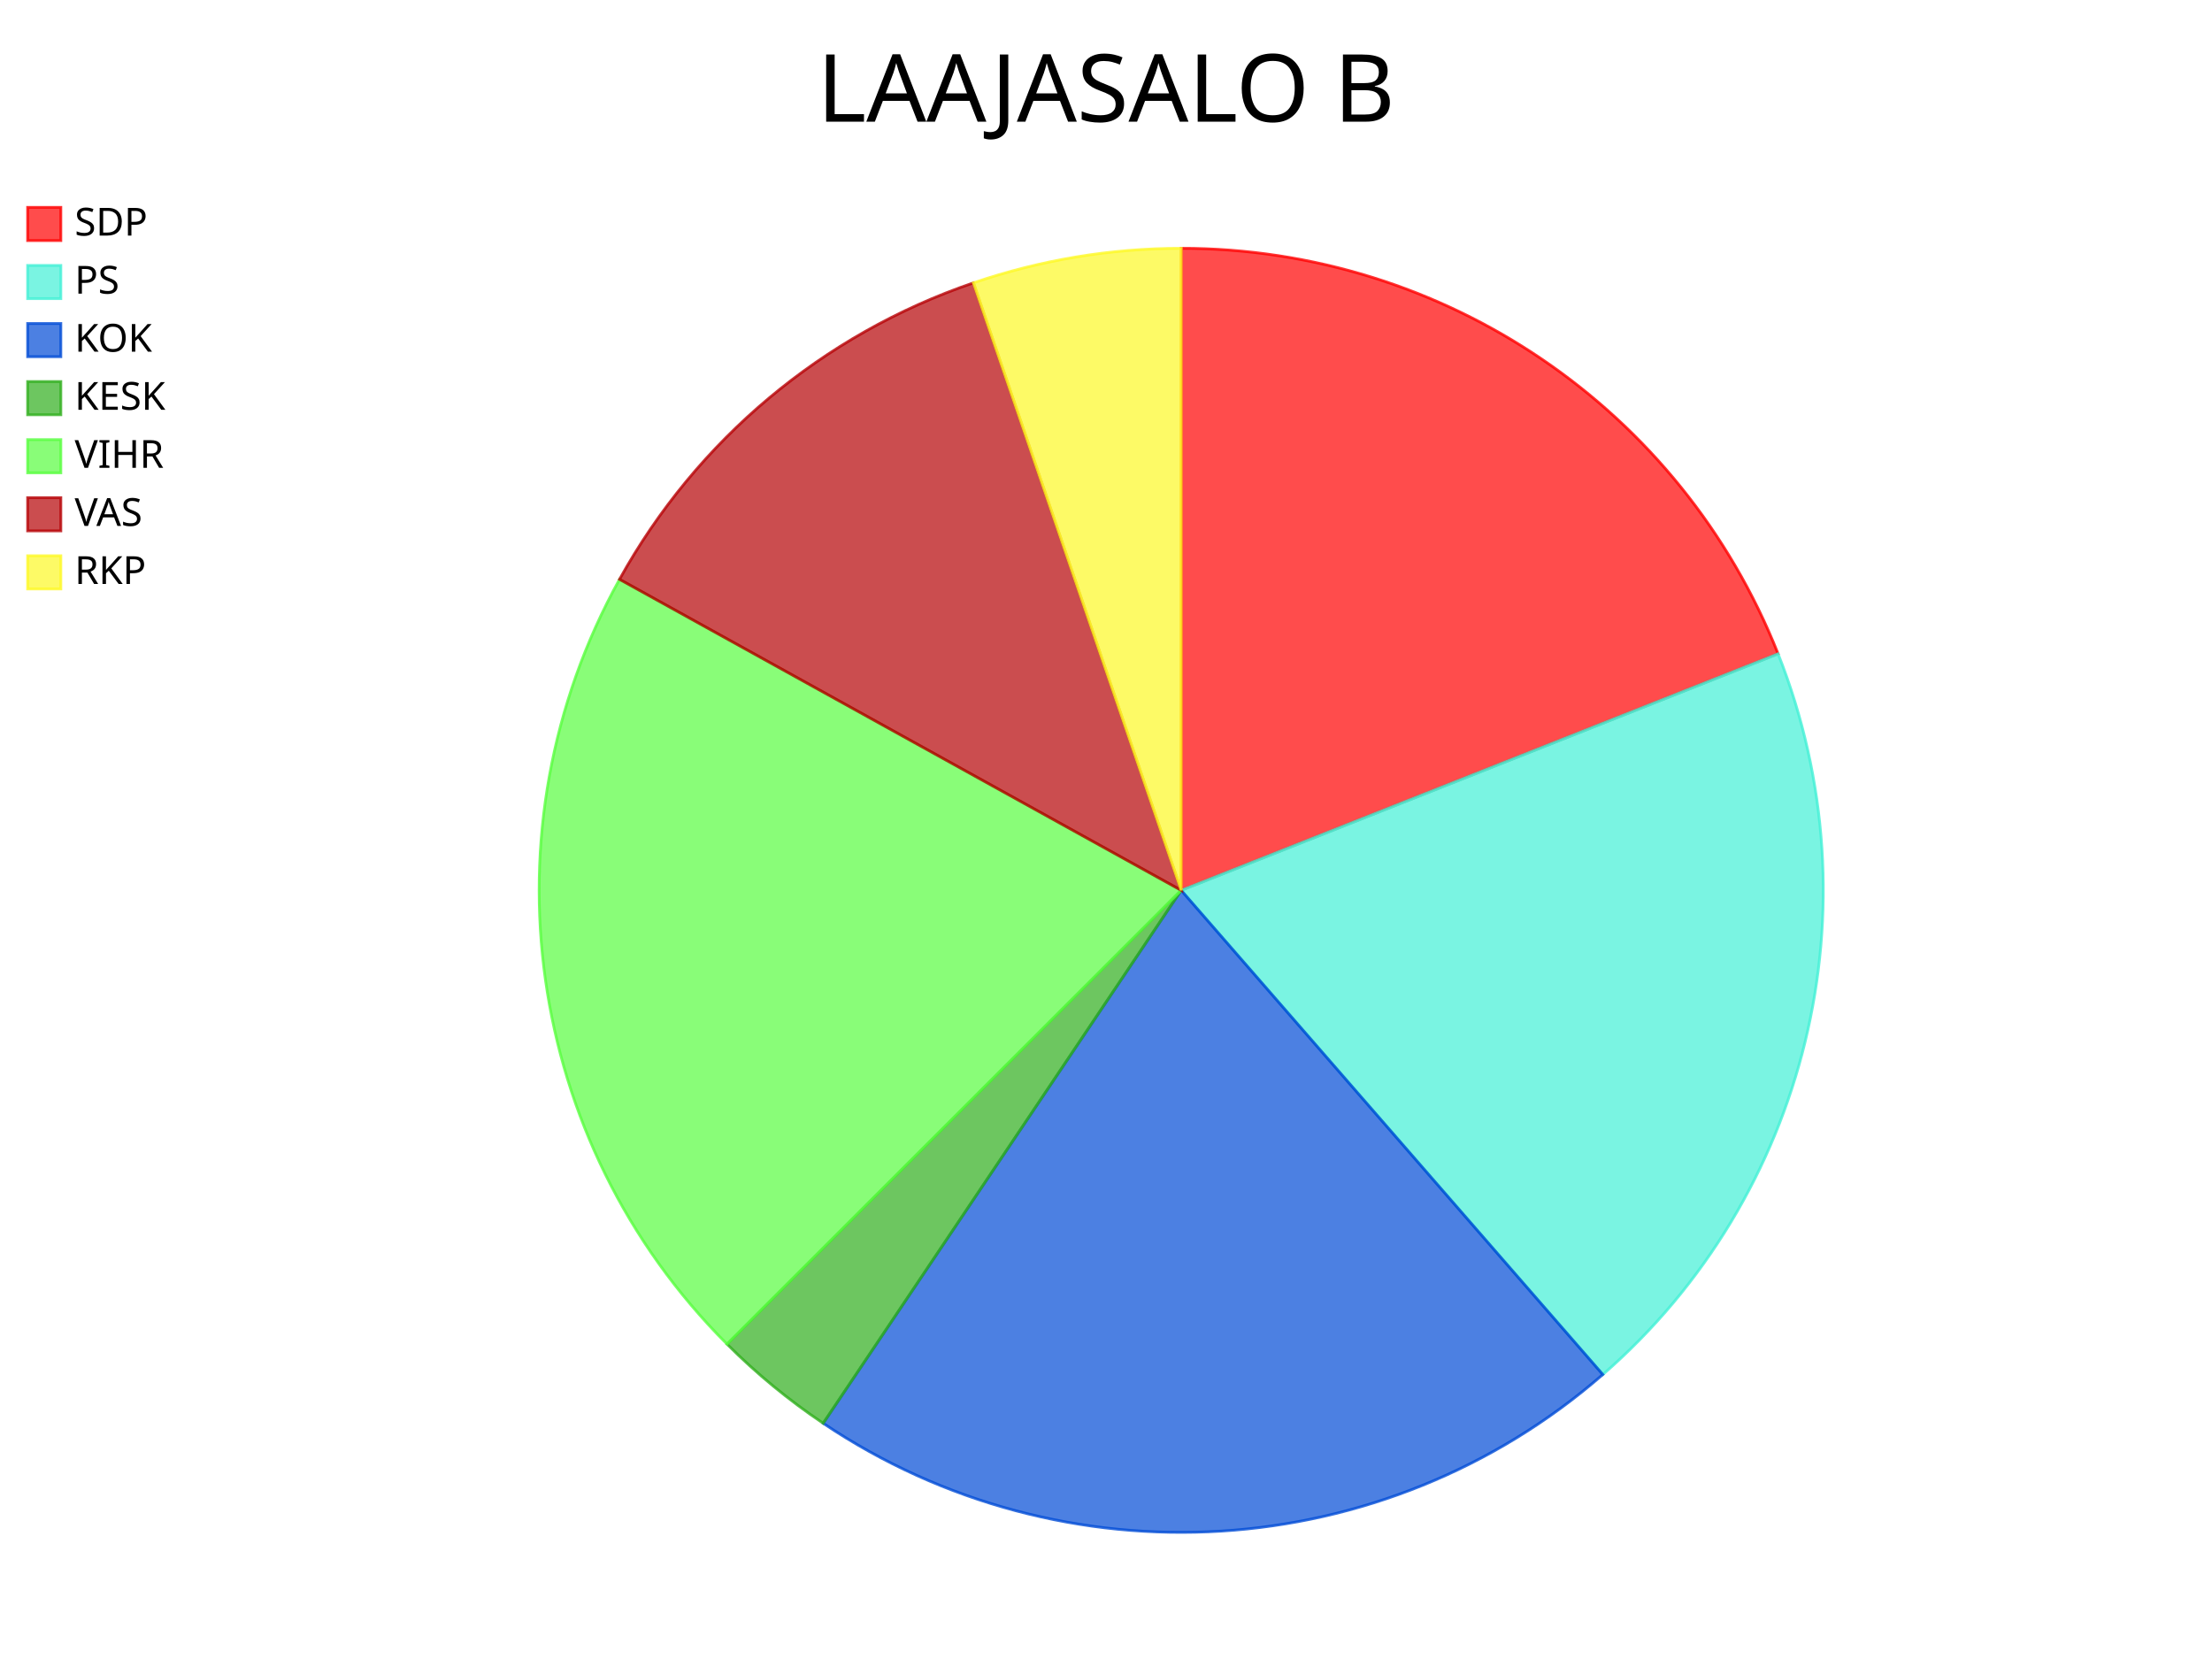
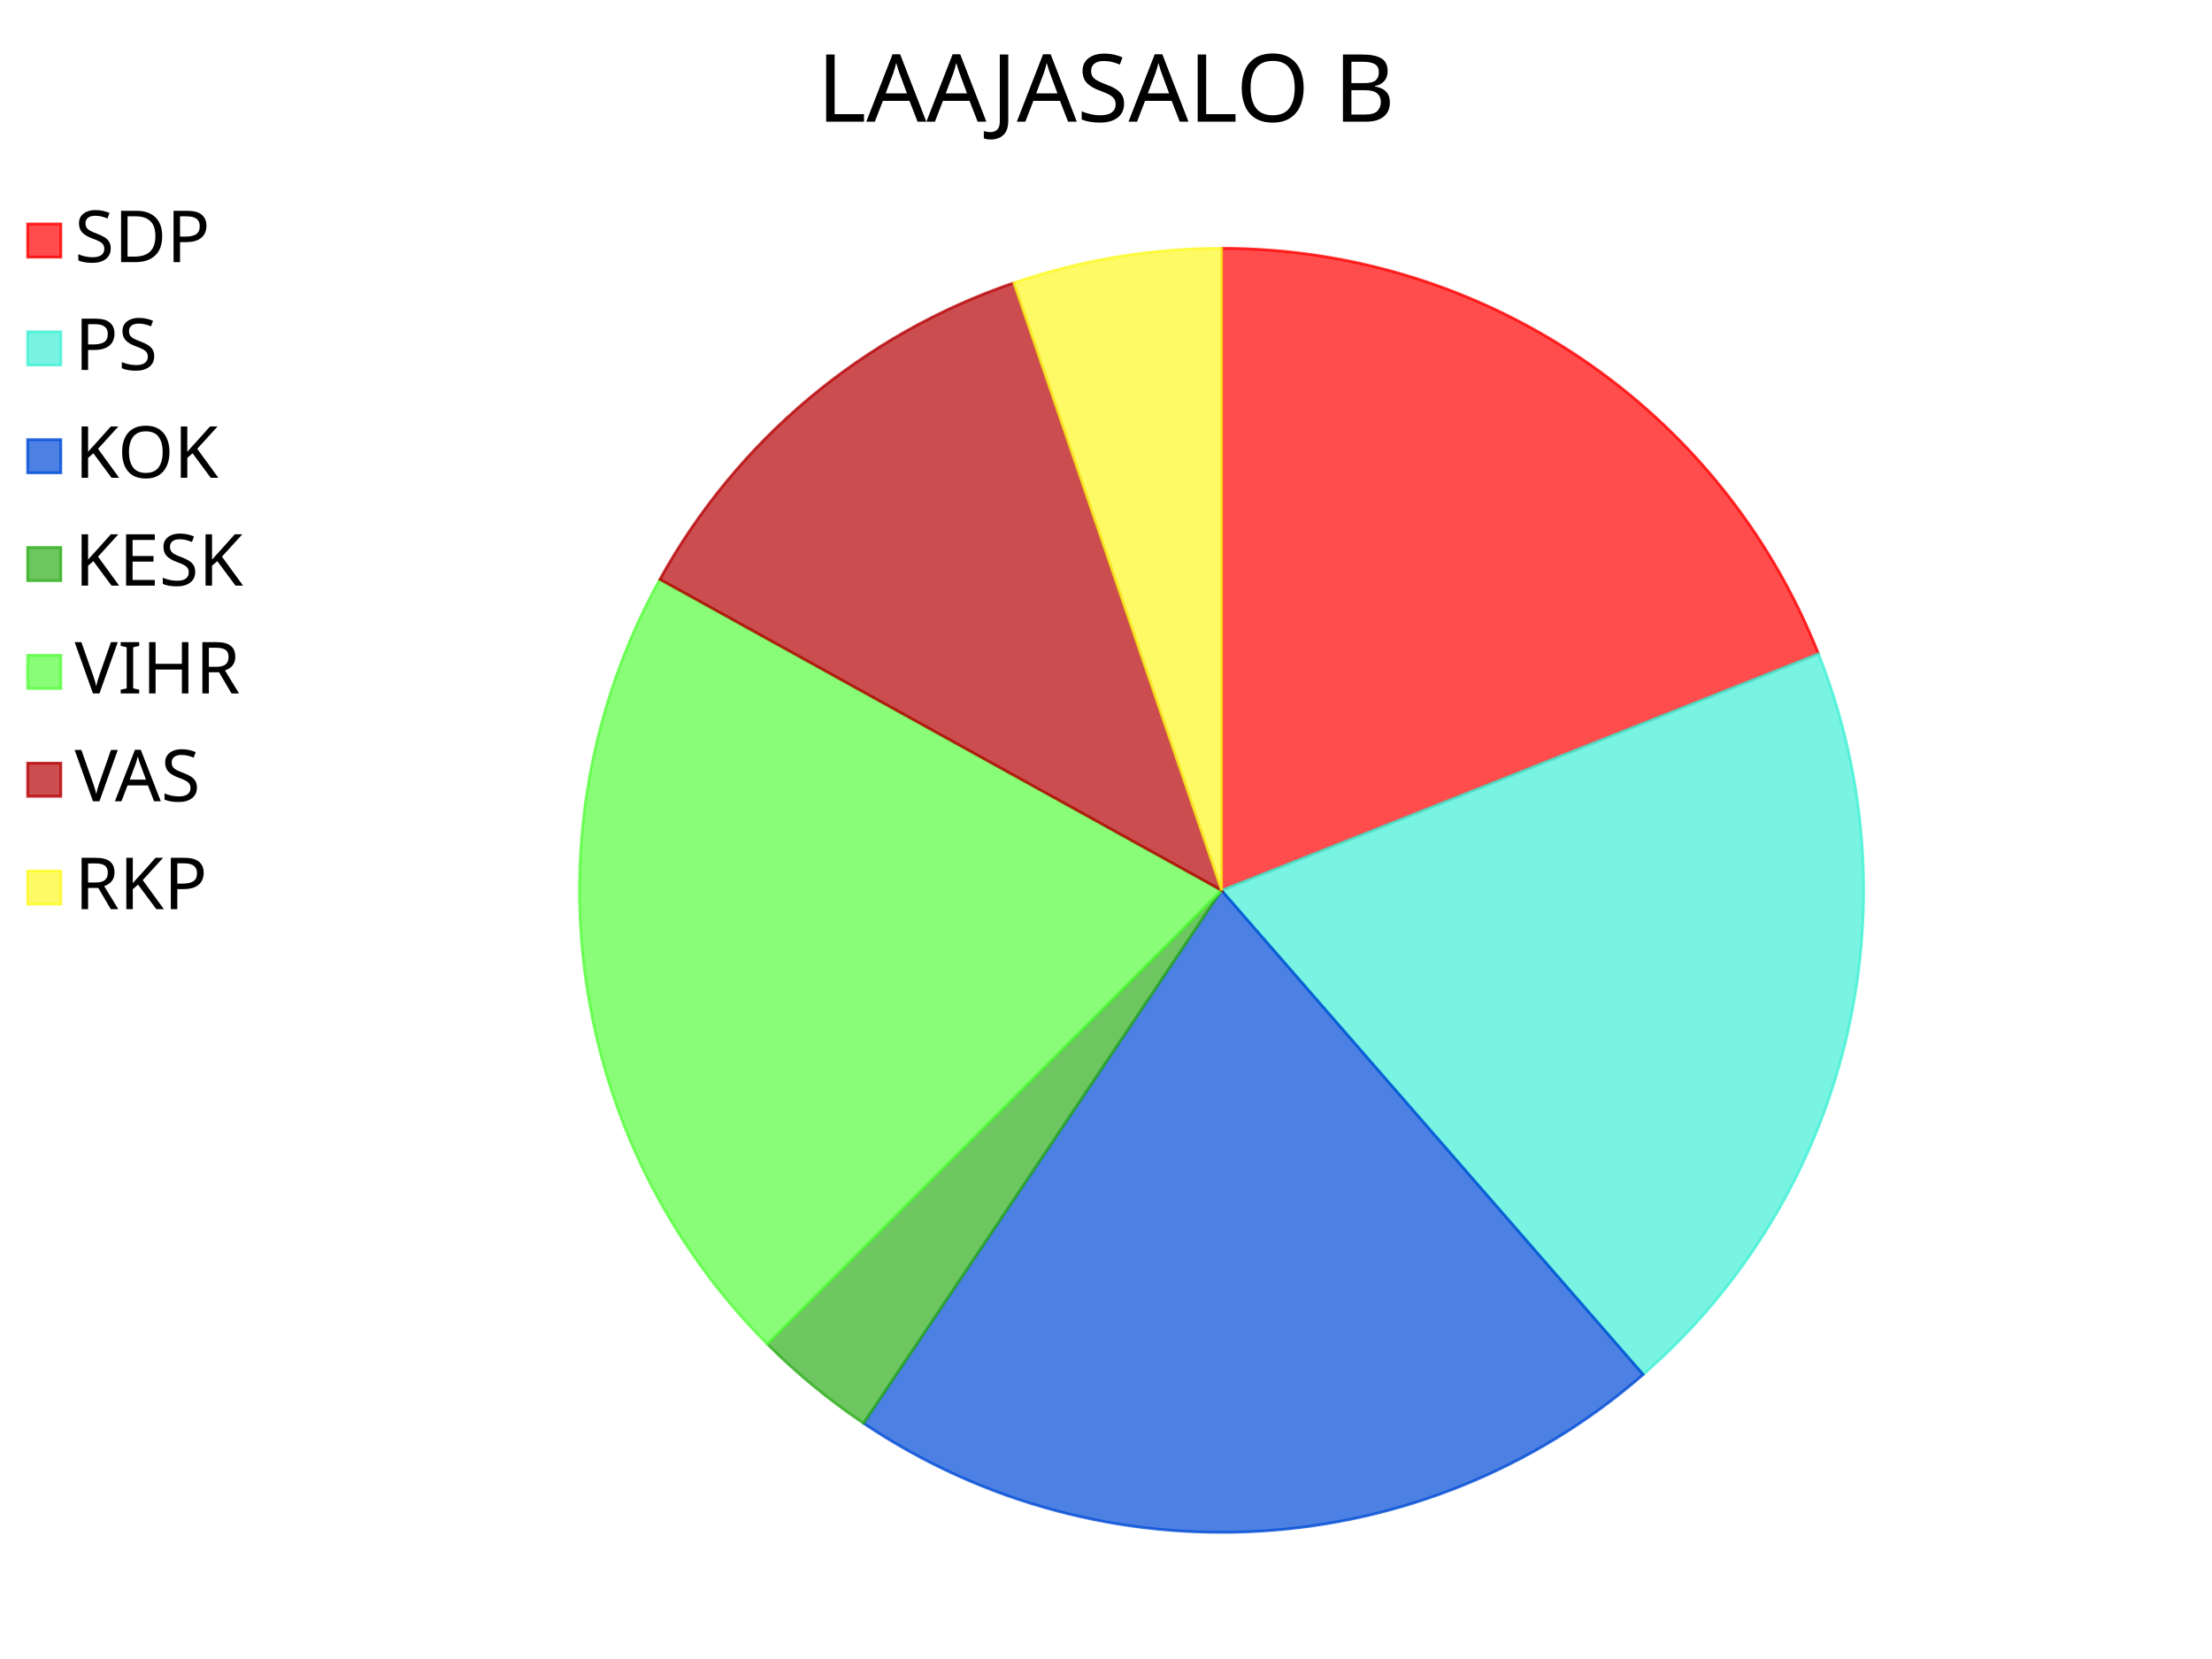
- <svg xmlns="http://www.w3.org/2000/svg" class="pygal-chart" id="chart-8fd5ba59-5098-4252-86c8-37e0bcdaa8dc" viewBox="0 0 800 600">
+ <svg xmlns="http://www.w3.org/2000/svg" class="pygal-chart" id="chart-a19bddab-940f-4c92-8492-5a6ac7480459" viewBox="0 0 800 600">
  <defs>
-     <style type="text/css">#chart-8fd5ba59-5098-4252-86c8-37e0bcdaa8dc{-webkit-user-select:none;-webkit-font-smoothing:antialiased;font-family:Poppins}#chart-8fd5ba59-5098-4252-86c8-37e0bcdaa8dc .title{font-family:Poppins;font-size:34px}#chart-8fd5ba59-5098-4252-86c8-37e0bcdaa8dc .legends .legend text{font-family:Poppins;font-size:14px}#chart-8fd5ba59-5098-4252-86c8-37e0bcdaa8dc .axis text{font-family:Poppins;font-size:10px}#chart-8fd5ba59-5098-4252-86c8-37e0bcdaa8dc .axis text.major{font-family:Poppins;font-size:10px}#chart-8fd5ba59-5098-4252-86c8-37e0bcdaa8dc .text-overlay text.value{font-family:Poppins;font-size:16px}#chart-8fd5ba59-5098-4252-86c8-37e0bcdaa8dc .text-overlay text.label{font-family:Poppins;font-size:10px}#chart-8fd5ba59-5098-4252-86c8-37e0bcdaa8dc .tooltip{font-family:Poppins;font-size:14px}#chart-8fd5ba59-5098-4252-86c8-37e0bcdaa8dc text.no_data{font-family:Poppins;font-size:64px}
- #chart-8fd5ba59-5098-4252-86c8-37e0bcdaa8dc{background-color:#ffffff}#chart-8fd5ba59-5098-4252-86c8-37e0bcdaa8dc path,#chart-8fd5ba59-5098-4252-86c8-37e0bcdaa8dc line,#chart-8fd5ba59-5098-4252-86c8-37e0bcdaa8dc rect,#chart-8fd5ba59-5098-4252-86c8-37e0bcdaa8dc circle{-webkit-transition:300ms ease-in;-moz-transition:300ms ease-in;transition:300ms ease-in}#chart-8fd5ba59-5098-4252-86c8-37e0bcdaa8dc .graph &gt; .background{fill:#ffffff}#chart-8fd5ba59-5098-4252-86c8-37e0bcdaa8dc .plot &gt; .background{fill:#ffffff}#chart-8fd5ba59-5098-4252-86c8-37e0bcdaa8dc .graph{fill:#000000}#chart-8fd5ba59-5098-4252-86c8-37e0bcdaa8dc text.no_data{fill:#000000}#chart-8fd5ba59-5098-4252-86c8-37e0bcdaa8dc .title{fill:#000000}#chart-8fd5ba59-5098-4252-86c8-37e0bcdaa8dc .legends .legend text{fill:#000000}#chart-8fd5ba59-5098-4252-86c8-37e0bcdaa8dc .legends .legend:hover text{fill:#000000}#chart-8fd5ba59-5098-4252-86c8-37e0bcdaa8dc .axis .line{stroke:#000000}#chart-8fd5ba59-5098-4252-86c8-37e0bcdaa8dc .axis .guide.line{stroke:#000000}#chart-8fd5ba59-5098-4252-86c8-37e0bcdaa8dc .axis .major.line{stroke:#000000}#chart-8fd5ba59-5098-4252-86c8-37e0bcdaa8dc .axis text.major{fill:#000000}#chart-8fd5ba59-5098-4252-86c8-37e0bcdaa8dc .axis.y .guides:hover .guide.line,#chart-8fd5ba59-5098-4252-86c8-37e0bcdaa8dc .line-graph .axis.x .guides:hover .guide.line,#chart-8fd5ba59-5098-4252-86c8-37e0bcdaa8dc .stackedline-graph .axis.x .guides:hover .guide.line,#chart-8fd5ba59-5098-4252-86c8-37e0bcdaa8dc .xy-graph .axis.x .guides:hover .guide.line{stroke:#000000}#chart-8fd5ba59-5098-4252-86c8-37e0bcdaa8dc .axis .guides:hover text{fill:#000000}#chart-8fd5ba59-5098-4252-86c8-37e0bcdaa8dc .reactive{fill-opacity:.7;stroke-opacity:.8}#chart-8fd5ba59-5098-4252-86c8-37e0bcdaa8dc .ci{stroke:#000000}#chart-8fd5ba59-5098-4252-86c8-37e0bcdaa8dc .reactive.active,#chart-8fd5ba59-5098-4252-86c8-37e0bcdaa8dc .active .reactive{fill-opacity:.9;stroke-opacity:.9;stroke-width:4}#chart-8fd5ba59-5098-4252-86c8-37e0bcdaa8dc .ci .reactive.active{stroke-width:1.5}#chart-8fd5ba59-5098-4252-86c8-37e0bcdaa8dc .series text{fill:#000000}#chart-8fd5ba59-5098-4252-86c8-37e0bcdaa8dc .tooltip rect{fill:#ffffff;stroke:#000000;-webkit-transition:opacity 300ms ease-in;-moz-transition:opacity 300ms ease-in;transition:opacity 300ms ease-in}#chart-8fd5ba59-5098-4252-86c8-37e0bcdaa8dc .tooltip .label{fill:#000000}#chart-8fd5ba59-5098-4252-86c8-37e0bcdaa8dc .tooltip .label{fill:#000000}#chart-8fd5ba59-5098-4252-86c8-37e0bcdaa8dc .tooltip .legend{font-size:.8em;fill:#000000}#chart-8fd5ba59-5098-4252-86c8-37e0bcdaa8dc .tooltip .x_label{font-size:.6em;fill:#000000}#chart-8fd5ba59-5098-4252-86c8-37e0bcdaa8dc .tooltip .xlink{font-size:.5em;text-decoration:underline}#chart-8fd5ba59-5098-4252-86c8-37e0bcdaa8dc .tooltip .value{font-size:1.5em}#chart-8fd5ba59-5098-4252-86c8-37e0bcdaa8dc .bound{font-size:.5em}#chart-8fd5ba59-5098-4252-86c8-37e0bcdaa8dc .max-value{font-size:.75em;fill:#000000}#chart-8fd5ba59-5098-4252-86c8-37e0bcdaa8dc .map-element{fill:#ffffff;stroke:#000000 !important}#chart-8fd5ba59-5098-4252-86c8-37e0bcdaa8dc .map-element .reactive{fill-opacity:inherit;stroke-opacity:inherit}#chart-8fd5ba59-5098-4252-86c8-37e0bcdaa8dc .color-0,#chart-8fd5ba59-5098-4252-86c8-37e0bcdaa8dc .color-0 a:visited{stroke:#ff0000;fill:#ff0000}#chart-8fd5ba59-5098-4252-86c8-37e0bcdaa8dc .color-1,#chart-8fd5ba59-5098-4252-86c8-37e0bcdaa8dc .color-1 a:visited{stroke:#42f0d6;fill:#42f0d6}#chart-8fd5ba59-5098-4252-86c8-37e0bcdaa8dc .color-2,#chart-8fd5ba59-5098-4252-86c8-37e0bcdaa8dc .color-2 a:visited{stroke:#004bd6;fill:#004bd6}#chart-8fd5ba59-5098-4252-86c8-37e0bcdaa8dc .color-3,#chart-8fd5ba59-5098-4252-86c8-37e0bcdaa8dc .color-3 a:visited{stroke:#30af1d;fill:#30af1d}#chart-8fd5ba59-5098-4252-86c8-37e0bcdaa8dc .color-4,#chart-8fd5ba59-5098-4252-86c8-37e0bcdaa8dc .color-4 a:visited{stroke:#58fd3f;fill:#58fd3f}#chart-8fd5ba59-5098-4252-86c8-37e0bcdaa8dc .color-5,#chart-8fd5ba59-5098-4252-86c8-37e0bcdaa8dc .color-5 a:visited{stroke:#b60205;fill:#b60205}#chart-8fd5ba59-5098-4252-86c8-37e0bcdaa8dc .color-6,#chart-8fd5ba59-5098-4252-86c8-37e0bcdaa8dc .color-6 a:visited{stroke:#fdf926;fill:#fdf926}#chart-8fd5ba59-5098-4252-86c8-37e0bcdaa8dc .text-overlay .color-0 text{fill:black}#chart-8fd5ba59-5098-4252-86c8-37e0bcdaa8dc .text-overlay .color-1 text{fill:black}#chart-8fd5ba59-5098-4252-86c8-37e0bcdaa8dc .text-overlay .color-2 text{fill:black}#chart-8fd5ba59-5098-4252-86c8-37e0bcdaa8dc .text-overlay .color-3 text{fill:black}#chart-8fd5ba59-5098-4252-86c8-37e0bcdaa8dc .text-overlay .color-4 text{fill:black}#chart-8fd5ba59-5098-4252-86c8-37e0bcdaa8dc .text-overlay .color-5 text{fill:black}#chart-8fd5ba59-5098-4252-86c8-37e0bcdaa8dc .text-overlay .color-6 text{fill:black}
- #chart-8fd5ba59-5098-4252-86c8-37e0bcdaa8dc text.no_data{text-anchor:middle}#chart-8fd5ba59-5098-4252-86c8-37e0bcdaa8dc .guide.line{fill:none}#chart-8fd5ba59-5098-4252-86c8-37e0bcdaa8dc .centered{text-anchor:middle}#chart-8fd5ba59-5098-4252-86c8-37e0bcdaa8dc .title{text-anchor:middle}#chart-8fd5ba59-5098-4252-86c8-37e0bcdaa8dc .legends .legend text{fill-opacity:1}#chart-8fd5ba59-5098-4252-86c8-37e0bcdaa8dc .axis.x text{text-anchor:middle}#chart-8fd5ba59-5098-4252-86c8-37e0bcdaa8dc .axis.x:not(.web) text[transform]{text-anchor:start}#chart-8fd5ba59-5098-4252-86c8-37e0bcdaa8dc .axis.x:not(.web) text[transform].backwards{text-anchor:end}#chart-8fd5ba59-5098-4252-86c8-37e0bcdaa8dc .axis.y text{text-anchor:end}#chart-8fd5ba59-5098-4252-86c8-37e0bcdaa8dc .axis.y text[transform].backwards{text-anchor:start}#chart-8fd5ba59-5098-4252-86c8-37e0bcdaa8dc .axis.y2 text{text-anchor:start}#chart-8fd5ba59-5098-4252-86c8-37e0bcdaa8dc .axis.y2 text[transform].backwards{text-anchor:end}#chart-8fd5ba59-5098-4252-86c8-37e0bcdaa8dc .axis .guide.line{stroke-dasharray:4,4}#chart-8fd5ba59-5098-4252-86c8-37e0bcdaa8dc .axis .major.guide.line{stroke-dasharray:6,6}#chart-8fd5ba59-5098-4252-86c8-37e0bcdaa8dc .horizontal .axis.y .guide.line,#chart-8fd5ba59-5098-4252-86c8-37e0bcdaa8dc .horizontal .axis.y2 .guide.line,#chart-8fd5ba59-5098-4252-86c8-37e0bcdaa8dc .vertical .axis.x .guide.line{opacity:0}#chart-8fd5ba59-5098-4252-86c8-37e0bcdaa8dc .horizontal .axis.always_show .guide.line,#chart-8fd5ba59-5098-4252-86c8-37e0bcdaa8dc .vertical .axis.always_show .guide.line{opacity:1 !important}#chart-8fd5ba59-5098-4252-86c8-37e0bcdaa8dc .axis.y .guides:hover .guide.line,#chart-8fd5ba59-5098-4252-86c8-37e0bcdaa8dc .axis.y2 .guides:hover .guide.line,#chart-8fd5ba59-5098-4252-86c8-37e0bcdaa8dc .axis.x .guides:hover .guide.line{opacity:1}#chart-8fd5ba59-5098-4252-86c8-37e0bcdaa8dc .axis .guides:hover text{opacity:1}#chart-8fd5ba59-5098-4252-86c8-37e0bcdaa8dc .nofill{fill:none}#chart-8fd5ba59-5098-4252-86c8-37e0bcdaa8dc .subtle-fill{fill-opacity:.2}#chart-8fd5ba59-5098-4252-86c8-37e0bcdaa8dc .dot{stroke-width:1px;fill-opacity:1}#chart-8fd5ba59-5098-4252-86c8-37e0bcdaa8dc .dot.active{stroke-width:5px}#chart-8fd5ba59-5098-4252-86c8-37e0bcdaa8dc .dot.negative{fill:transparent}#chart-8fd5ba59-5098-4252-86c8-37e0bcdaa8dc text,#chart-8fd5ba59-5098-4252-86c8-37e0bcdaa8dc tspan{stroke:none !important}#chart-8fd5ba59-5098-4252-86c8-37e0bcdaa8dc .series text.active{opacity:1}#chart-8fd5ba59-5098-4252-86c8-37e0bcdaa8dc .tooltip rect{fill-opacity:.95;stroke-width:.5}#chart-8fd5ba59-5098-4252-86c8-37e0bcdaa8dc .tooltip text{fill-opacity:1}#chart-8fd5ba59-5098-4252-86c8-37e0bcdaa8dc .showable{visibility:hidden}#chart-8fd5ba59-5098-4252-86c8-37e0bcdaa8dc .showable.shown{visibility:visible}#chart-8fd5ba59-5098-4252-86c8-37e0bcdaa8dc .gauge-background{fill:rgba(229,229,229,1);stroke:none}#chart-8fd5ba59-5098-4252-86c8-37e0bcdaa8dc .bg-lines{stroke:#ffffff;stroke-width:2px}</style>
+     <style type="text/css">#chart-a19bddab-940f-4c92-8492-5a6ac7480459{-webkit-user-select:none;-webkit-font-smoothing:antialiased;font-family:Poppins}#chart-a19bddab-940f-4c92-8492-5a6ac7480459 .title{font-family:Poppins;font-size:34px}#chart-a19bddab-940f-4c92-8492-5a6ac7480459 .legends .legend text{font-family:Poppins;font-size:26px}#chart-a19bddab-940f-4c92-8492-5a6ac7480459 .axis text{font-family:Poppins;font-size:26px}#chart-a19bddab-940f-4c92-8492-5a6ac7480459 .axis text.major{font-family:Poppins;font-size:10px}#chart-a19bddab-940f-4c92-8492-5a6ac7480459 .text-overlay text.value{font-family:Poppins;font-size:26px}#chart-a19bddab-940f-4c92-8492-5a6ac7480459 .text-overlay text.label{font-family:Poppins;font-size:26px}#chart-a19bddab-940f-4c92-8492-5a6ac7480459 .tooltip{font-family:Poppins;font-size:14px}#chart-a19bddab-940f-4c92-8492-5a6ac7480459 text.no_data{font-family:Poppins;font-size:64px}
+ #chart-a19bddab-940f-4c92-8492-5a6ac7480459{background-color:#ffffff}#chart-a19bddab-940f-4c92-8492-5a6ac7480459 path,#chart-a19bddab-940f-4c92-8492-5a6ac7480459 line,#chart-a19bddab-940f-4c92-8492-5a6ac7480459 rect,#chart-a19bddab-940f-4c92-8492-5a6ac7480459 circle{-webkit-transition:300ms ease-in;-moz-transition:300ms ease-in;transition:300ms ease-in}#chart-a19bddab-940f-4c92-8492-5a6ac7480459 .graph &gt; .background{fill:#ffffff}#chart-a19bddab-940f-4c92-8492-5a6ac7480459 .plot &gt; .background{fill:#ffffff}#chart-a19bddab-940f-4c92-8492-5a6ac7480459 .graph{fill:#000000}#chart-a19bddab-940f-4c92-8492-5a6ac7480459 text.no_data{fill:#000000}#chart-a19bddab-940f-4c92-8492-5a6ac7480459 .title{fill:#000000}#chart-a19bddab-940f-4c92-8492-5a6ac7480459 .legends .legend text{fill:#000000}#chart-a19bddab-940f-4c92-8492-5a6ac7480459 .legends .legend:hover text{fill:#000000}#chart-a19bddab-940f-4c92-8492-5a6ac7480459 .axis .line{stroke:#000000}#chart-a19bddab-940f-4c92-8492-5a6ac7480459 .axis .guide.line{stroke:#000000}#chart-a19bddab-940f-4c92-8492-5a6ac7480459 .axis .major.line{stroke:#000000}#chart-a19bddab-940f-4c92-8492-5a6ac7480459 .axis text.major{fill:#000000}#chart-a19bddab-940f-4c92-8492-5a6ac7480459 .axis.y .guides:hover .guide.line,#chart-a19bddab-940f-4c92-8492-5a6ac7480459 .line-graph .axis.x .guides:hover .guide.line,#chart-a19bddab-940f-4c92-8492-5a6ac7480459 .stackedline-graph .axis.x .guides:hover .guide.line,#chart-a19bddab-940f-4c92-8492-5a6ac7480459 .xy-graph .axis.x .guides:hover .guide.line{stroke:#000000}#chart-a19bddab-940f-4c92-8492-5a6ac7480459 .axis .guides:hover text{fill:#000000}#chart-a19bddab-940f-4c92-8492-5a6ac7480459 .reactive{fill-opacity:.7;stroke-opacity:.8}#chart-a19bddab-940f-4c92-8492-5a6ac7480459 .ci{stroke:#000000}#chart-a19bddab-940f-4c92-8492-5a6ac7480459 .reactive.active,#chart-a19bddab-940f-4c92-8492-5a6ac7480459 .active .reactive{fill-opacity:.9;stroke-opacity:.9;stroke-width:4}#chart-a19bddab-940f-4c92-8492-5a6ac7480459 .ci .reactive.active{stroke-width:1.5}#chart-a19bddab-940f-4c92-8492-5a6ac7480459 .series text{fill:#000000}#chart-a19bddab-940f-4c92-8492-5a6ac7480459 .tooltip rect{fill:#ffffff;stroke:#000000;-webkit-transition:opacity 300ms ease-in;-moz-transition:opacity 300ms ease-in;transition:opacity 300ms ease-in}#chart-a19bddab-940f-4c92-8492-5a6ac7480459 .tooltip .label{fill:#000000}#chart-a19bddab-940f-4c92-8492-5a6ac7480459 .tooltip .label{fill:#000000}#chart-a19bddab-940f-4c92-8492-5a6ac7480459 .tooltip .legend{font-size:.8em;fill:#000000}#chart-a19bddab-940f-4c92-8492-5a6ac7480459 .tooltip .x_label{font-size:.6em;fill:#000000}#chart-a19bddab-940f-4c92-8492-5a6ac7480459 .tooltip .xlink{font-size:.5em;text-decoration:underline}#chart-a19bddab-940f-4c92-8492-5a6ac7480459 .tooltip .value{font-size:1.5em}#chart-a19bddab-940f-4c92-8492-5a6ac7480459 .bound{font-size:.5em}#chart-a19bddab-940f-4c92-8492-5a6ac7480459 .max-value{font-size:.75em;fill:#000000}#chart-a19bddab-940f-4c92-8492-5a6ac7480459 .map-element{fill:#ffffff;stroke:#000000 !important}#chart-a19bddab-940f-4c92-8492-5a6ac7480459 .map-element .reactive{fill-opacity:inherit;stroke-opacity:inherit}#chart-a19bddab-940f-4c92-8492-5a6ac7480459 .color-0,#chart-a19bddab-940f-4c92-8492-5a6ac7480459 .color-0 a:visited{stroke:#ff0000;fill:#ff0000}#chart-a19bddab-940f-4c92-8492-5a6ac7480459 .color-1,#chart-a19bddab-940f-4c92-8492-5a6ac7480459 .color-1 a:visited{stroke:#42f0d6;fill:#42f0d6}#chart-a19bddab-940f-4c92-8492-5a6ac7480459 .color-2,#chart-a19bddab-940f-4c92-8492-5a6ac7480459 .color-2 a:visited{stroke:#004bd6;fill:#004bd6}#chart-a19bddab-940f-4c92-8492-5a6ac7480459 .color-3,#chart-a19bddab-940f-4c92-8492-5a6ac7480459 .color-3 a:visited{stroke:#30af1d;fill:#30af1d}#chart-a19bddab-940f-4c92-8492-5a6ac7480459 .color-4,#chart-a19bddab-940f-4c92-8492-5a6ac7480459 .color-4 a:visited{stroke:#58fd3f;fill:#58fd3f}#chart-a19bddab-940f-4c92-8492-5a6ac7480459 .color-5,#chart-a19bddab-940f-4c92-8492-5a6ac7480459 .color-5 a:visited{stroke:#b60205;fill:#b60205}#chart-a19bddab-940f-4c92-8492-5a6ac7480459 .color-6,#chart-a19bddab-940f-4c92-8492-5a6ac7480459 .color-6 a:visited{stroke:#fdf926;fill:#fdf926}#chart-a19bddab-940f-4c92-8492-5a6ac7480459 .text-overlay .color-0 text{fill:black}#chart-a19bddab-940f-4c92-8492-5a6ac7480459 .text-overlay .color-1 text{fill:black}#chart-a19bddab-940f-4c92-8492-5a6ac7480459 .text-overlay .color-2 text{fill:black}#chart-a19bddab-940f-4c92-8492-5a6ac7480459 .text-overlay .color-3 text{fill:black}#chart-a19bddab-940f-4c92-8492-5a6ac7480459 .text-overlay .color-4 text{fill:black}#chart-a19bddab-940f-4c92-8492-5a6ac7480459 .text-overlay .color-5 text{fill:black}#chart-a19bddab-940f-4c92-8492-5a6ac7480459 .text-overlay .color-6 text{fill:black}
+ #chart-a19bddab-940f-4c92-8492-5a6ac7480459 text.no_data{text-anchor:middle}#chart-a19bddab-940f-4c92-8492-5a6ac7480459 .guide.line{fill:none}#chart-a19bddab-940f-4c92-8492-5a6ac7480459 .centered{text-anchor:middle}#chart-a19bddab-940f-4c92-8492-5a6ac7480459 .title{text-anchor:middle}#chart-a19bddab-940f-4c92-8492-5a6ac7480459 .legends .legend text{fill-opacity:1}#chart-a19bddab-940f-4c92-8492-5a6ac7480459 .axis.x text{text-anchor:middle}#chart-a19bddab-940f-4c92-8492-5a6ac7480459 .axis.x:not(.web) text[transform]{text-anchor:start}#chart-a19bddab-940f-4c92-8492-5a6ac7480459 .axis.x:not(.web) text[transform].backwards{text-anchor:end}#chart-a19bddab-940f-4c92-8492-5a6ac7480459 .axis.y text{text-anchor:end}#chart-a19bddab-940f-4c92-8492-5a6ac7480459 .axis.y text[transform].backwards{text-anchor:start}#chart-a19bddab-940f-4c92-8492-5a6ac7480459 .axis.y2 text{text-anchor:start}#chart-a19bddab-940f-4c92-8492-5a6ac7480459 .axis.y2 text[transform].backwards{text-anchor:end}#chart-a19bddab-940f-4c92-8492-5a6ac7480459 .axis .guide.line{stroke-dasharray:4,4}#chart-a19bddab-940f-4c92-8492-5a6ac7480459 .axis .major.guide.line{stroke-dasharray:6,6}#chart-a19bddab-940f-4c92-8492-5a6ac7480459 .horizontal .axis.y .guide.line,#chart-a19bddab-940f-4c92-8492-5a6ac7480459 .horizontal .axis.y2 .guide.line,#chart-a19bddab-940f-4c92-8492-5a6ac7480459 .vertical .axis.x .guide.line{opacity:0}#chart-a19bddab-940f-4c92-8492-5a6ac7480459 .horizontal .axis.always_show .guide.line,#chart-a19bddab-940f-4c92-8492-5a6ac7480459 .vertical .axis.always_show .guide.line{opacity:1 !important}#chart-a19bddab-940f-4c92-8492-5a6ac7480459 .axis.y .guides:hover .guide.line,#chart-a19bddab-940f-4c92-8492-5a6ac7480459 .axis.y2 .guides:hover .guide.line,#chart-a19bddab-940f-4c92-8492-5a6ac7480459 .axis.x .guides:hover .guide.line{opacity:1}#chart-a19bddab-940f-4c92-8492-5a6ac7480459 .axis .guides:hover text{opacity:1}#chart-a19bddab-940f-4c92-8492-5a6ac7480459 .nofill{fill:none}#chart-a19bddab-940f-4c92-8492-5a6ac7480459 .subtle-fill{fill-opacity:.2}#chart-a19bddab-940f-4c92-8492-5a6ac7480459 .dot{stroke-width:1px;fill-opacity:1}#chart-a19bddab-940f-4c92-8492-5a6ac7480459 .dot.active{stroke-width:5px}#chart-a19bddab-940f-4c92-8492-5a6ac7480459 .dot.negative{fill:transparent}#chart-a19bddab-940f-4c92-8492-5a6ac7480459 text,#chart-a19bddab-940f-4c92-8492-5a6ac7480459 tspan{stroke:none !important}#chart-a19bddab-940f-4c92-8492-5a6ac7480459 .series text.active{opacity:1}#chart-a19bddab-940f-4c92-8492-5a6ac7480459 .tooltip rect{fill-opacity:.95;stroke-width:.5}#chart-a19bddab-940f-4c92-8492-5a6ac7480459 .tooltip text{fill-opacity:1}#chart-a19bddab-940f-4c92-8492-5a6ac7480459 .showable{visibility:hidden}#chart-a19bddab-940f-4c92-8492-5a6ac7480459 .showable.shown{visibility:visible}#chart-a19bddab-940f-4c92-8492-5a6ac7480459 .gauge-background{fill:rgba(229,229,229,1);stroke:none}#chart-a19bddab-940f-4c92-8492-5a6ac7480459 .bg-lines{stroke:#ffffff;stroke-width:2px}</style>
  </defs>
  <g class="graph pie-graph vertical">
    <rect class="background" height="600" width="800" x="0" y="0" />
-     <g class="plot" transform="translate(75, 64)">
-       <rect class="background" height="516" width="704.4" x="0" y="0" />
+     <g class="plot" transform="translate(104, 64)">
+       <rect class="background" height="516" width="675.6" x="0" y="0" />
      <g class="series serie-0 color-0">
        <g class="slices">
          <g class="slice">
-             <path class="slice reactive tooltip-trigger" d="M352.2 25.8 A232.2 232.2 0 0 1 568.067 172.454 L352.2 258 A0 0 0 0 0 352.2 258 z" />
+             <path class="slice reactive tooltip-trigger" d="M337.8 25.8 A232.2 232.2 0 0 1 553.667 172.454 L337.8 258 A0 0 0 0 0 337.8 258 z" />
          </g>
        </g>
      </g>
      <g class="series serie-1 color-1">
        <g class="slices">
          <g class="slice">
-             <path class="slice reactive tooltip-trigger" d="M568.067 172.454 A232.2 232.2 0 0 1 504.687 433.113 L352.2 258 A0 0 0 0 0 352.2 258 z" />
+             <path class="slice reactive tooltip-trigger" d="M553.667 172.454 A232.2 232.2 0 0 1 490.287 433.113 L337.8 258 A0 0 0 0 0 337.8 258 z" />
          </g>
        </g>
      </g>
      <g class="series serie-2 color-2">
        <g class="slices">
          <g class="slice">
-             <path class="slice reactive tooltip-trigger" d="M504.687 433.113 A232.2 232.2 0 0 1 222.716 450.745 L352.2 258 A0 0 0 0 0 352.2 258 z" />
+             <path class="slice reactive tooltip-trigger" d="M490.287 433.113 A232.2 232.2 0 0 1 208.316 450.745 L337.8 258 A0 0 0 0 0 337.8 258 z" />
          </g>
        </g>
      </g>
      <g class="series serie-3 color-3">
        <g class="slices">
          <g class="slice">
-             <path class="slice reactive tooltip-trigger" d="M222.716 450.745 A232.2 232.2 0 0 1 187.939 422.119 L352.2 258 A0 0 0 0 0 352.2 258 z" />
+             <path class="slice reactive tooltip-trigger" d="M208.316 450.745 A232.2 232.2 0 0 1 173.539 422.119 L337.8 258 A0 0 0 0 0 337.8 258 z" />
          </g>
        </g>
      </g>
      <g class="series serie-4 color-4">
        <g class="slices">
          <g class="slice">
-             <path class="slice reactive tooltip-trigger" d="M187.939 422.119 A232.2 232.2 0 0 1 149.06 145.523 L352.2 258 A0 0 0 0 0 352.2 258 z" />
+             <path class="slice reactive tooltip-trigger" d="M173.539 422.119 A232.2 232.2 0 0 1 134.66 145.523 L337.8 258 A0 0 0 0 0 337.8 258 z" />
          </g>
        </g>
      </g>
      <g class="series serie-5 color-5">
        <g class="slices">
          <g class="slice">
-             <path class="slice reactive tooltip-trigger" d="M149.06 145.523 A232.2 232.2 0 0 1 277.045 38.299 L352.2 258 A0 0 0 0 0 352.2 258 z" />
+             <path class="slice reactive tooltip-trigger" d="M134.66 145.523 A232.2 232.2 0 0 1 262.645 38.299 L337.8 258 A0 0 0 0 0 337.8 258 z" />
          </g>
        </g>
      </g>
      <g class="series serie-6 color-6">
        <g class="slices">
          <g class="slice">
-             <path class="slice reactive tooltip-trigger" d="M277.045 38.299 A232.2 232.2 0 0 1 352.2 25.8 L352.2 258 A0 0 0 0 0 352.2 258 z" />
+             <path class="slice reactive tooltip-trigger" d="M262.645 38.299 A232.2 232.2 0 0 1 337.8 25.8 L337.8 258 A0 0 0 0 0 337.8 258 z" />
          </g>
        </g>
      </g>
    </g>
    <g class="titles">
      <text class="title plot_title" x="400.0" y="44">LAAJASALO B</text>
    </g>
-     <g class="plot overlay" transform="translate(75, 64)">
+     <g class="plot overlay" transform="translate(104, 64)">
      <g class="series serie-0 color-0" />
      <g class="series serie-1 color-1" />
      <g class="series serie-2 color-2" />
      <g class="series serie-3 color-3" />
      <g class="series serie-4 color-4" />
      <g class="series serie-5 color-5" />
      <g class="series serie-6 color-6" />
    </g>
-     <g class="plot text-overlay" transform="translate(75, 64)">
+     <g class="plot text-overlay" transform="translate(104, 64)">
      <g class="series serie-0 color-0" />
      <g class="series serie-1 color-1" />
      <g class="series serie-2 color-2" />
      <g class="series serie-3 color-3" />
      <g class="series serie-4 color-4" />
      <g class="series serie-5 color-5" />
      <g class="series serie-6 color-6" />
    </g>
-     <g class="plot tooltip-overlay" transform="translate(75, 64)">
+     <g class="plot tooltip-overlay" transform="translate(104, 64)">
      <g class="tooltip" style="opacity: 0" transform="translate(0 0)">
        <rect class="tooltip-box" height="0" rx="0" ry="0" width="0" />
        <g class="text" />
      </g>
    </g>
    <g class="legends" transform="translate(10, 74)">
      <g class="legend reactive activate-serie" id="activate-serie-0">
-         <rect class="color-0 reactive" height="12" width="12" x="0.0" y="1.0" />
-         <text x="17.0" y="11.2">SDP</text>
+         <rect class="color-0 reactive" height="12" width="12" x="0.0" y="7.0" />
+         <text x="17.0" y="20.8">SDP</text>
      </g>
      <g class="legend reactive activate-serie" id="activate-serie-1">
-         <rect class="color-1 reactive" height="12" width="12" x="0.0" y="22.0" />
-         <text x="17.0" y="32.2">PS</text>
+         <rect class="color-1 reactive" height="12" width="12" x="0.0" y="46.0" />
+         <text x="17.0" y="59.8">PS</text>
      </g>
      <g class="legend reactive activate-serie" id="activate-serie-2">
-         <rect class="color-2 reactive" height="12" width="12" x="0.0" y="43.0" />
-         <text x="17.0" y="53.2">KOK</text>
+         <rect class="color-2 reactive" height="12" width="12" x="0.0" y="85.0" />
+         <text x="17.0" y="98.8">KOK</text>
      </g>
      <g class="legend reactive activate-serie" id="activate-serie-3">
-         <rect class="color-3 reactive" height="12" width="12" x="0.0" y="64.0" />
-         <text x="17.0" y="74.2">KESK</text>
+         <rect class="color-3 reactive" height="12" width="12" x="0.0" y="124.0" />
+         <text x="17.0" y="137.8">KESK</text>
      </g>
      <g class="legend reactive activate-serie" id="activate-serie-4">
-         <rect class="color-4 reactive" height="12" width="12" x="0.0" y="85.0" />
-         <text x="17.0" y="95.2">VIHR</text>
+         <rect class="color-4 reactive" height="12" width="12" x="0.0" y="163.0" />
+         <text x="17.0" y="176.8">VIHR</text>
      </g>
      <g class="legend reactive activate-serie" id="activate-serie-5">
-         <rect class="color-5 reactive" height="12" width="12" x="0.0" y="106.0" />
-         <text x="17.0" y="116.2">VAS</text>
+         <rect class="color-5 reactive" height="12" width="12" x="0.0" y="202.0" />
+         <text x="17.0" y="215.8">VAS</text>
      </g>
      <g class="legend reactive activate-serie" id="activate-serie-6">
-         <rect class="color-6 reactive" height="12" width="12" x="0.0" y="127.0" />
-         <text x="17.0" y="137.2">RKP</text>
+         <rect class="color-6 reactive" height="12" width="12" x="0.0" y="241.0" />
+         <text x="17.0" y="254.8">RKP</text>
      </g>
    </g>
    <g class="legends" transform="translate(790, 74)" />
  </g>
</svg>
